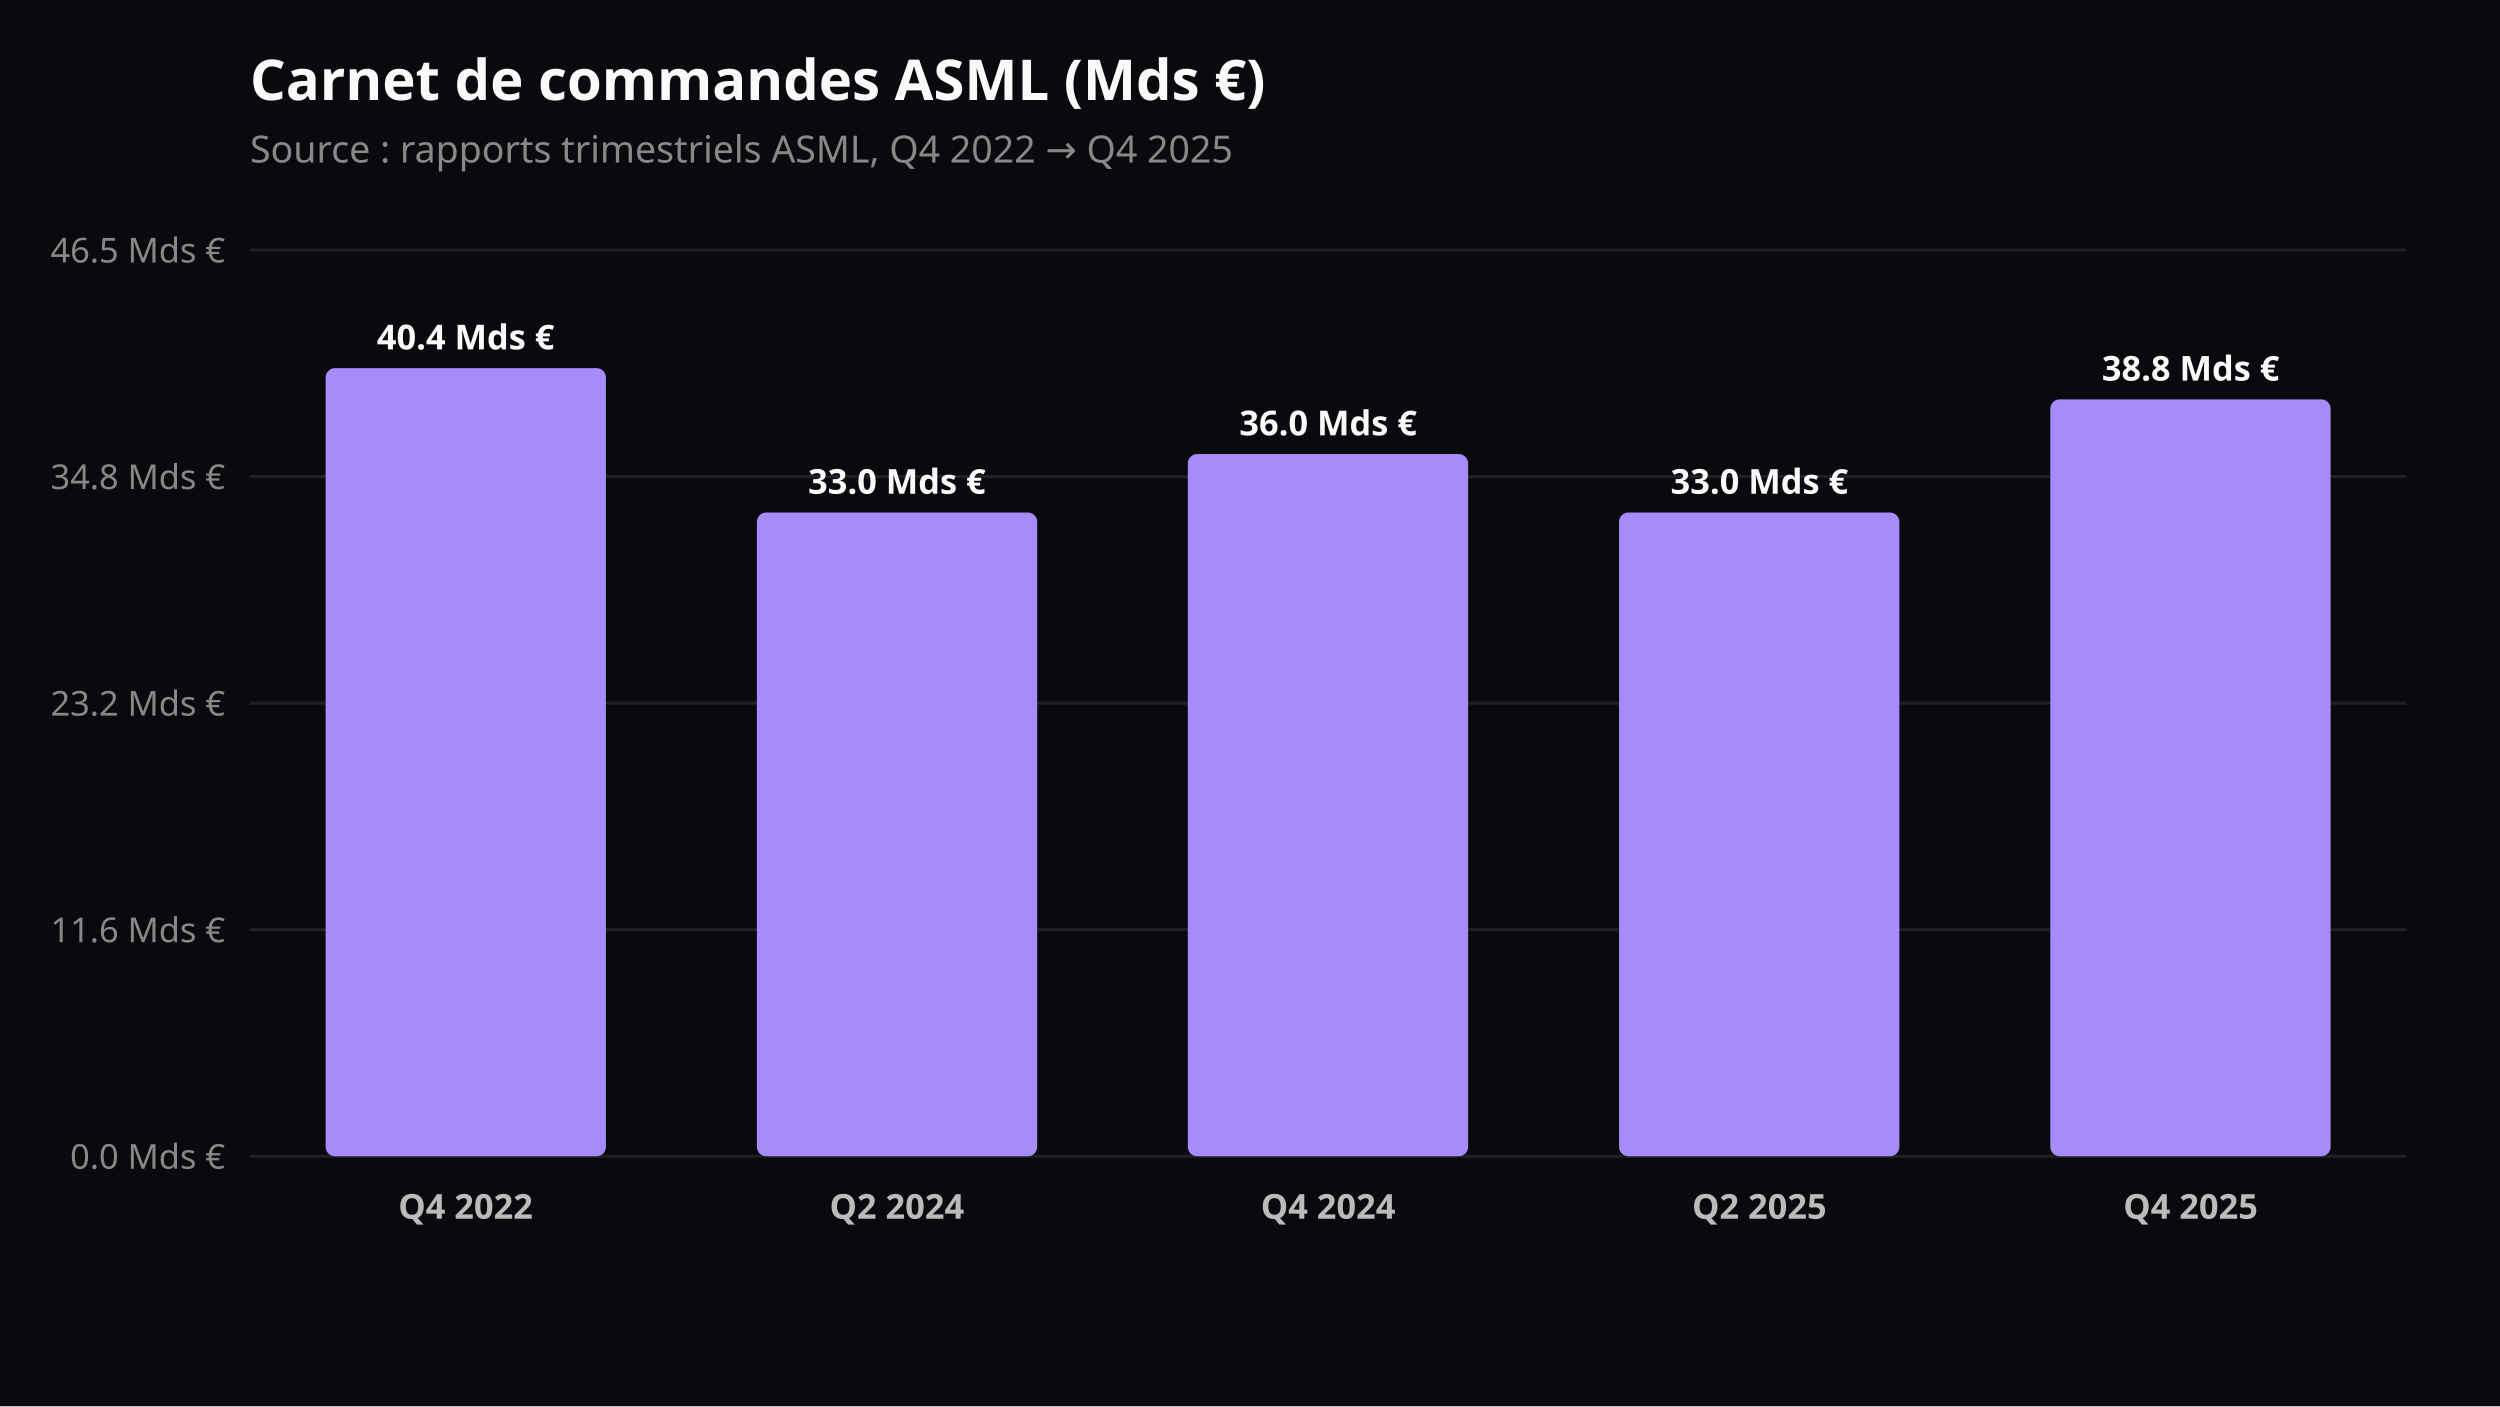
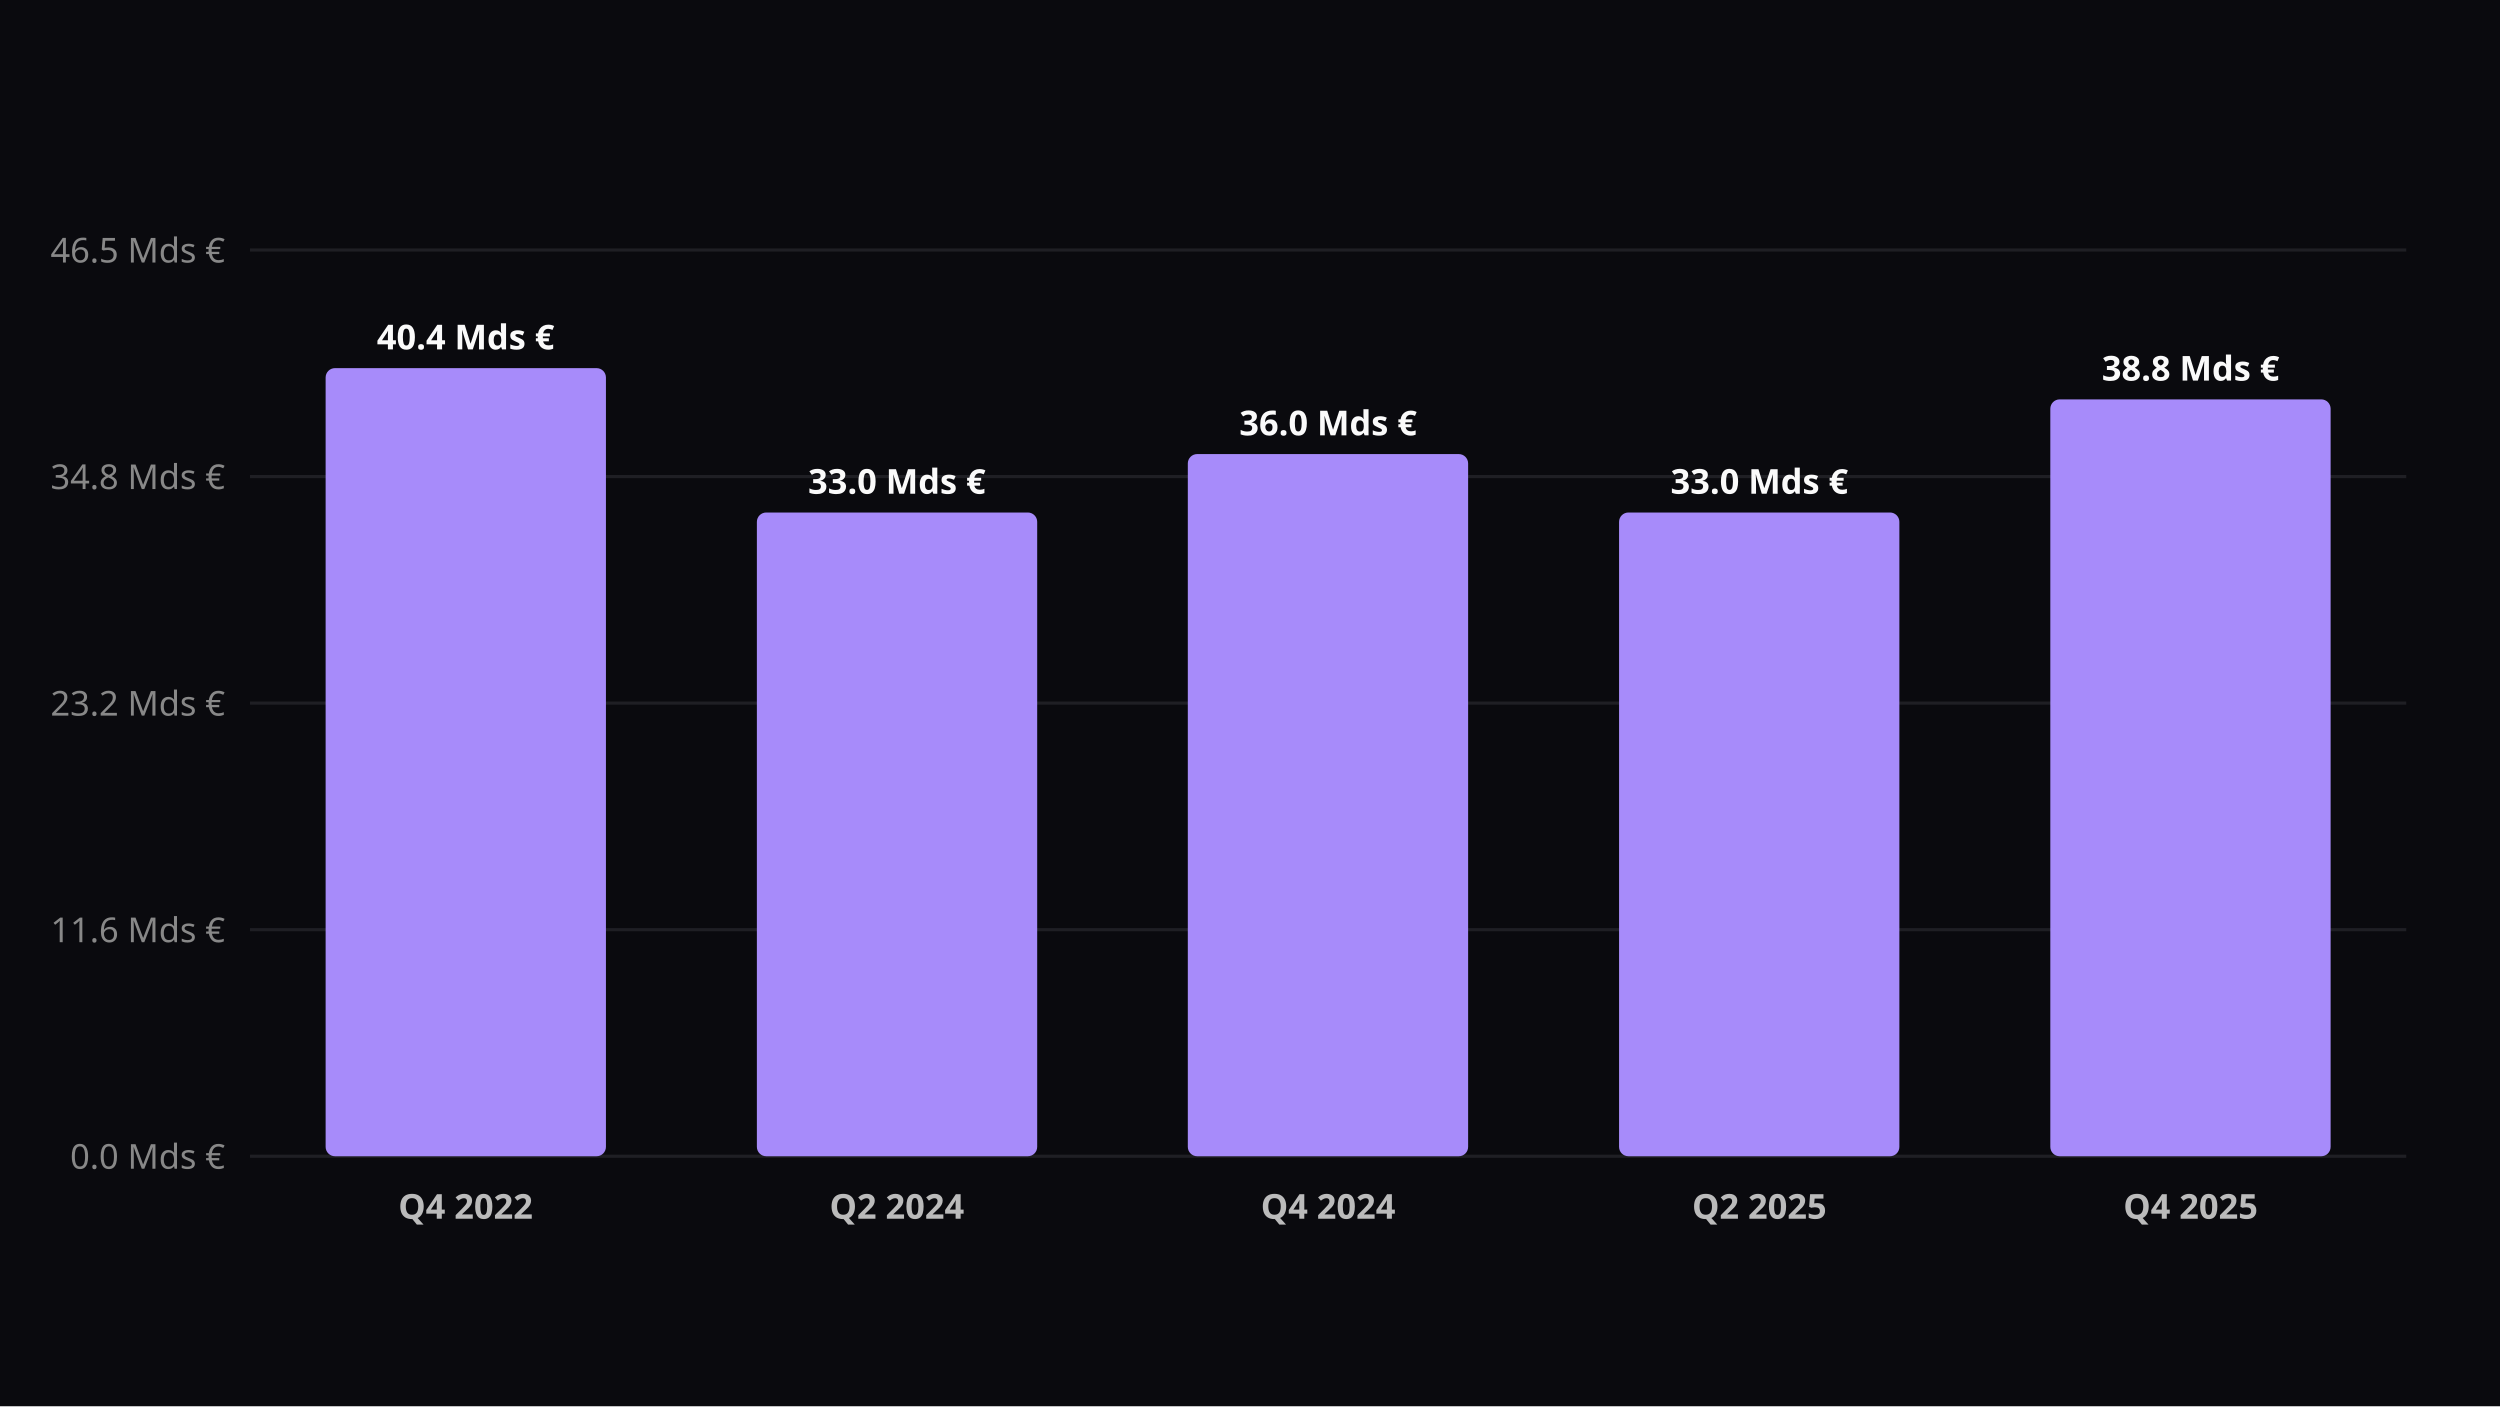
<svg xmlns="http://www.w3.org/2000/svg" viewBox="0 0 800 450" font-family="ui-sans-serif, system-ui">
  <rect width="800" height="450" fill="#0a0a0e" />
-   <text x="80" y="32" fill="#fafafa" font-size="18" font-weight="700">Carnet de commandes ASML (Mds €)</text>
-   <text x="80" y="52" fill="#888" font-size="12">Source : rapports trimestriels ASML, Q4 2022 → Q4 2025</text>
  <line x1="80" y1="80" x2="770" y2="80" stroke="#1f1f24" stroke-width="1" />
  <text x="72" y="84" text-anchor="end" fill="#888" font-size="11" font-family="ui-monospace">46.5 Mds €</text>
  <line x1="80" y1="152.5" x2="770" y2="152.5" stroke="#1f1f24" stroke-width="1" />
  <text x="72" y="156.5" text-anchor="end" fill="#888" font-size="11" font-family="ui-monospace">34.8 Mds €</text>
  <line x1="80" y1="225" x2="770" y2="225" stroke="#1f1f24" stroke-width="1" />
  <text x="72" y="229" text-anchor="end" fill="#888" font-size="11" font-family="ui-monospace">23.2 Mds €</text>
  <line x1="80" y1="297.5" x2="770" y2="297.5" stroke="#1f1f24" stroke-width="1" />
  <text x="72" y="301.5" text-anchor="end" fill="#888" font-size="11" font-family="ui-monospace">11.6 Mds €</text>
  <line x1="80" y1="370" x2="770" y2="370" stroke="#1f1f24" stroke-width="1" />
  <text x="72" y="374" text-anchor="end" fill="#888" font-size="11" font-family="ui-monospace">0.0 Mds €</text>
  <rect x="104.2" y="117.8" width="89.7" height="252.2" fill="#a78bfa" rx="3" />
  <text x="149.0" y="111.8" text-anchor="middle" fill="#fafafa" font-size="11" font-family="ui-monospace" font-weight="600">40.4 Mds €</text>
  <text x="149.0" y="390" text-anchor="middle" fill="#bbb" font-size="11" font-weight="600">Q4 2022</text>
  <rect x="242.2" y="164.0" width="89.7" height="206.0" fill="#a78bfa" rx="3" />
  <text x="287.0" y="158.0" text-anchor="middle" fill="#fafafa" font-size="11" font-family="ui-monospace" font-weight="600">33.0 Mds €</text>
  <text x="287.0" y="390" text-anchor="middle" fill="#bbb" font-size="11" font-weight="600">Q2 2024</text>
  <rect x="380.1" y="145.3" width="89.7" height="224.7" fill="#a78bfa" rx="3" />
  <text x="425.0" y="139.3" text-anchor="middle" fill="#fafafa" font-size="11" font-family="ui-monospace" font-weight="600">36.0 Mds €</text>
  <text x="425.0" y="390" text-anchor="middle" fill="#bbb" font-size="11" font-weight="600">Q4 2024</text>
  <rect x="518.1" y="164.0" width="89.7" height="206.0" fill="#a78bfa" rx="3" />
  <text x="563.0" y="158.0" text-anchor="middle" fill="#fafafa" font-size="11" font-family="ui-monospace" font-weight="600">33.0 Mds €</text>
  <text x="563.0" y="390" text-anchor="middle" fill="#bbb" font-size="11" font-weight="600">Q2 2025</text>
  <rect x="656.1" y="127.8" width="89.7" height="242.2" fill="#a78bfa" rx="3" />
  <text x="701.0" y="121.8" text-anchor="middle" fill="#fafafa" font-size="11" font-family="ui-monospace" font-weight="600">38.8 Mds €</text>
  <text x="701.0" y="390" text-anchor="middle" fill="#bbb" font-size="11" font-weight="600">Q4 2025</text>
</svg>
